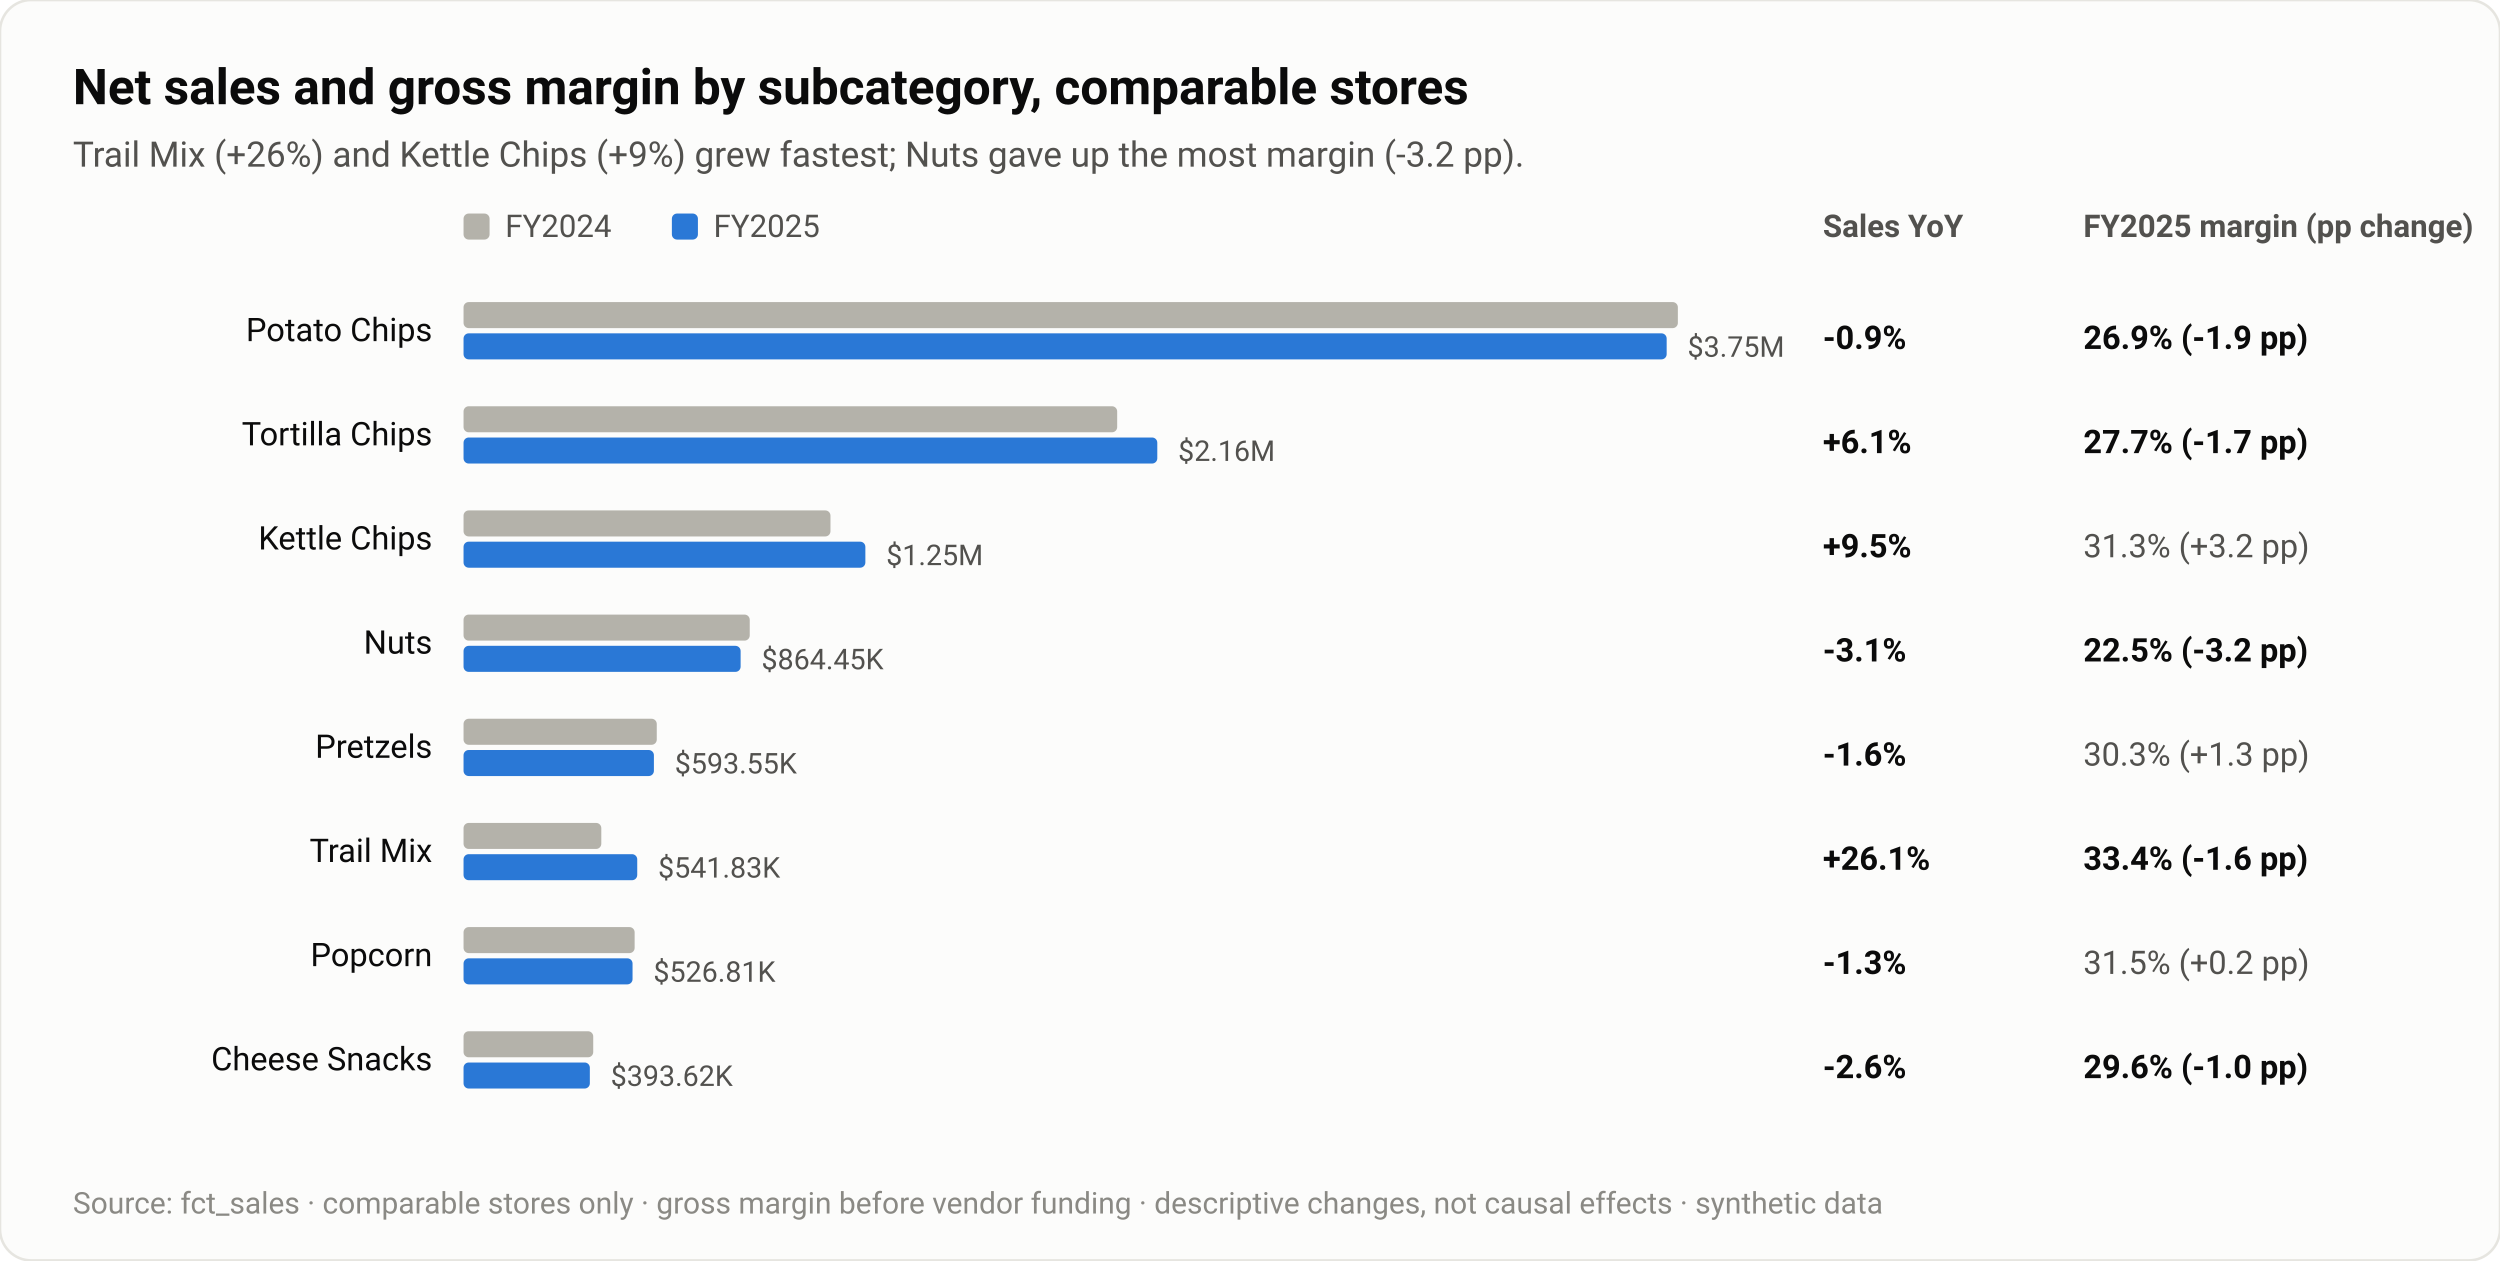
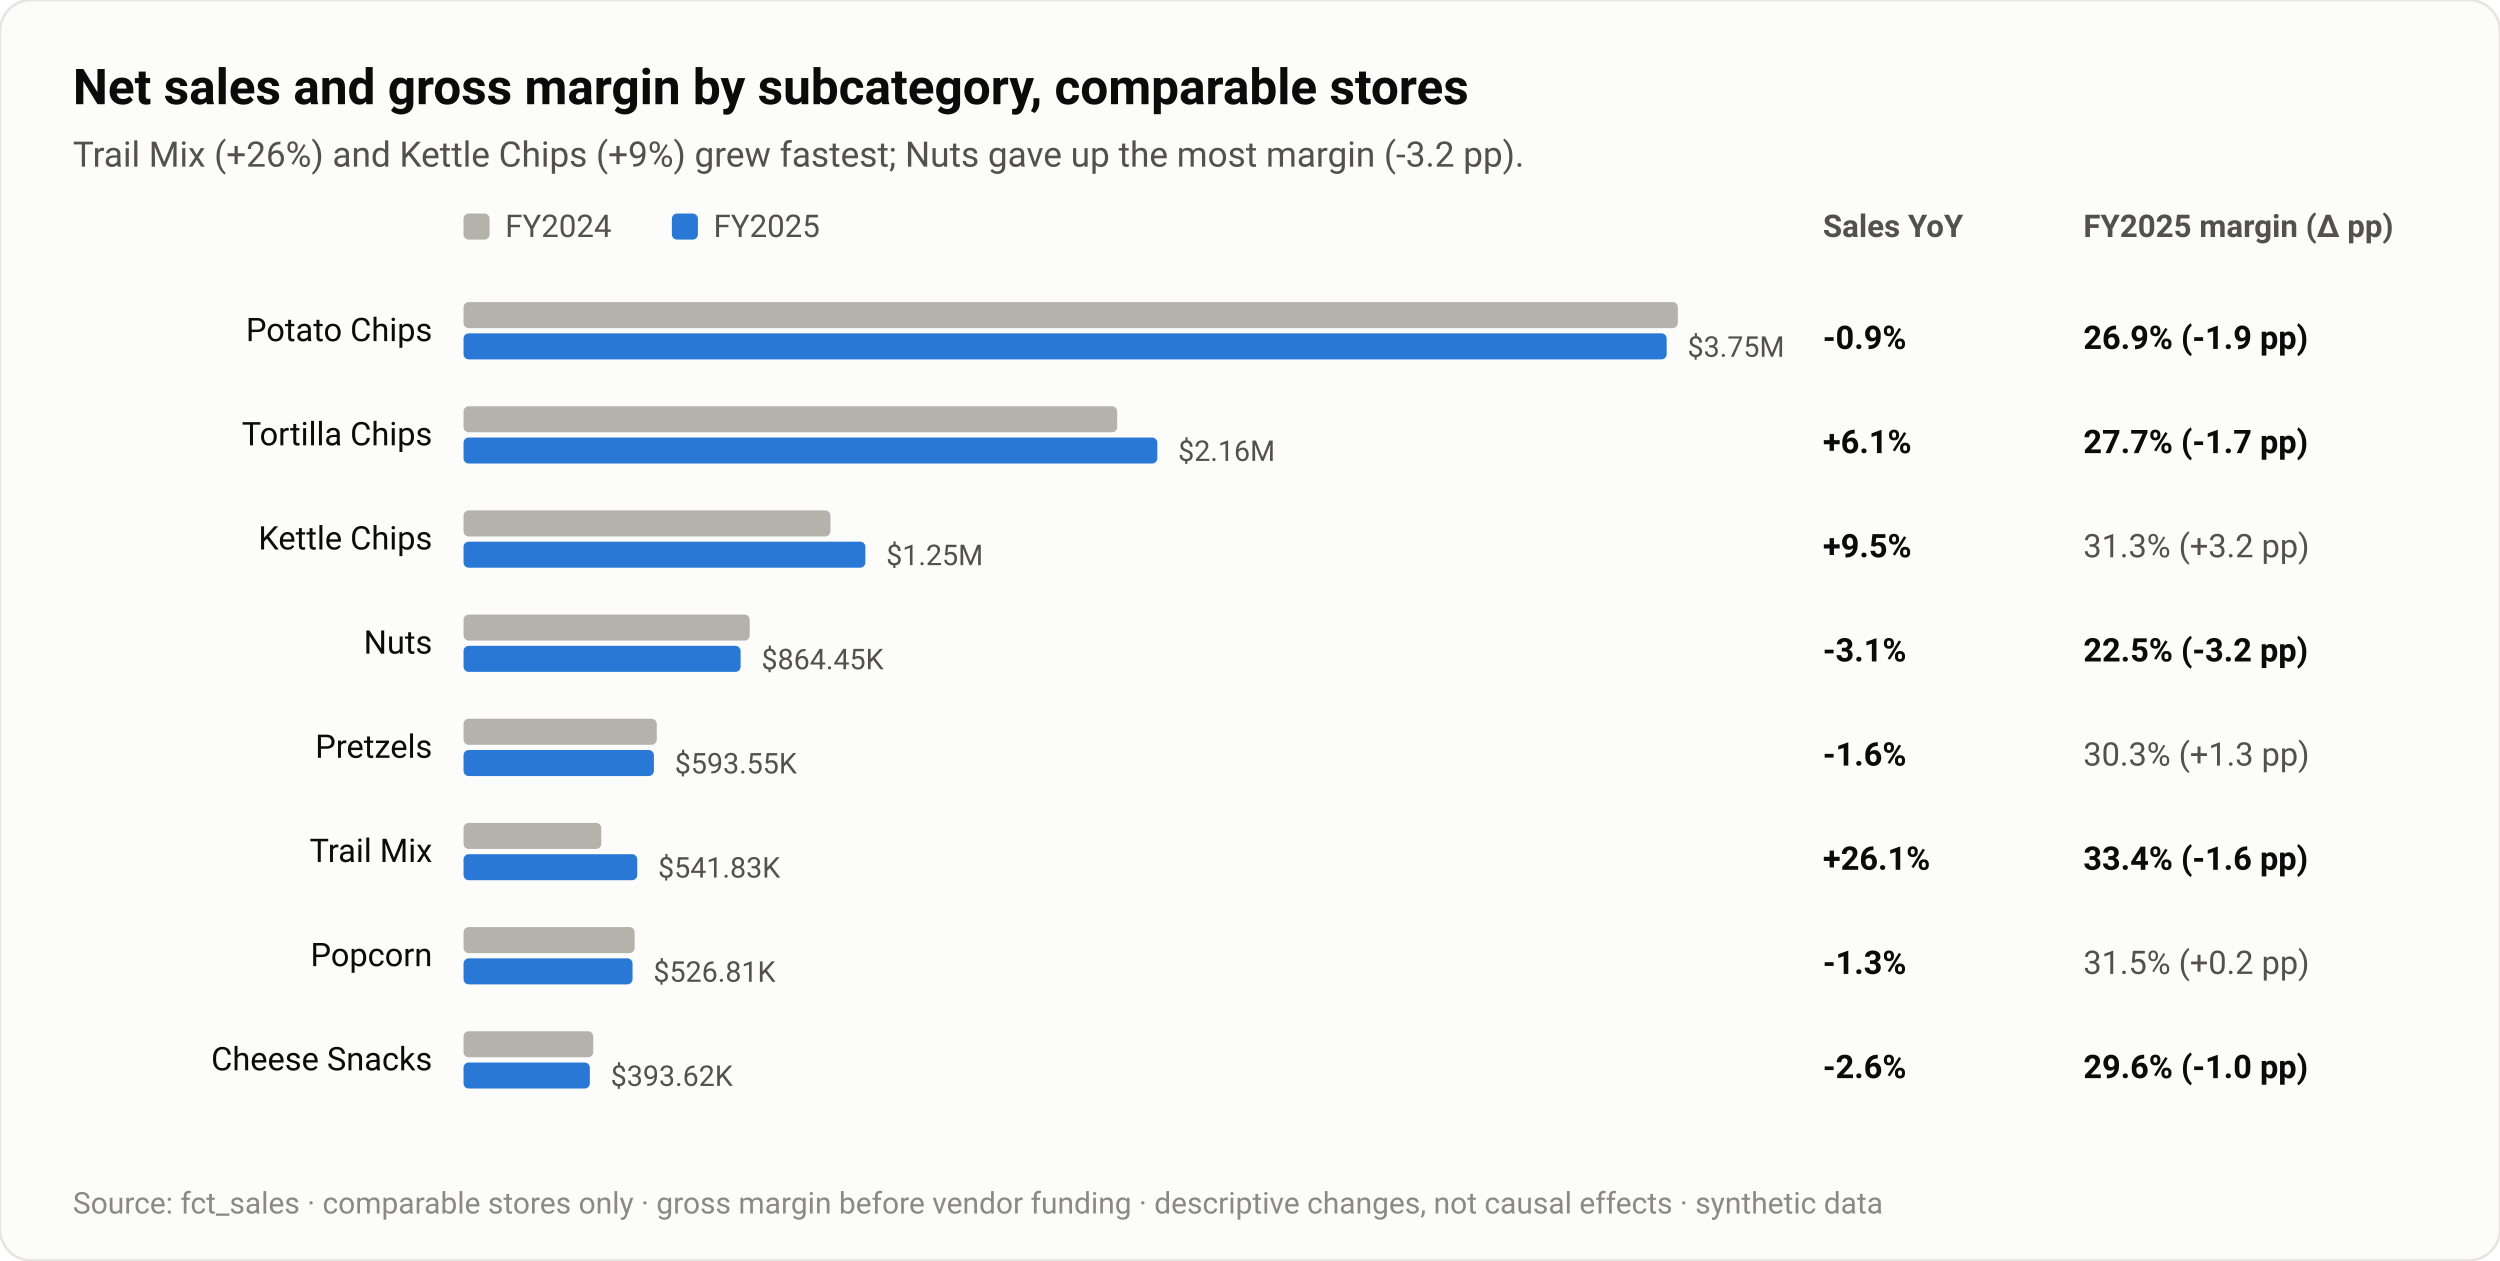
<svg xmlns="http://www.w3.org/2000/svg" width="960" height="484" viewBox="0 0 960 484" role="img" font-family="system-ui, -apple-system, 'Segoe UI', Roboto, sans-serif">
  <rect width="960" height="484" rx="12" fill="#fcfcfb" stroke="#e6e5e0" />
  <text x="28.0" y="40.0" font-size="19" fill="#0b0b0b" font-weight="650" text-anchor="start">Net sales and gross margin by subcategory, comparable stores</text>
  <text x="28.0" y="64.0" font-size="13.5" fill="#52514e" font-weight="400" text-anchor="start">Trail Mix (+26%) and Kettle Chips (+9%) grew fastest; Nuts gave up the most margin (-3.2 pp).</text>
  <text x="28.0" y="466.0" font-size="11.5" fill="#8a8984" font-weight="400" text-anchor="start">Source: fct_sales · comparable stores only · gross margin before vendor funding · descriptive changes, not causal effects · synthetic data</text>
  <rect x="178" y="82" width="10" height="10" rx="2" fill="#b4b2aa" />
  <text x="194.0" y="91.0" font-size="12" fill="#52514e" font-weight="400" text-anchor="start">FY2024</text>
  <rect x="258" y="82" width="10" height="10" rx="2" fill="#2a78d6" />
  <text x="274.0" y="91.0" font-size="12" fill="#52514e" font-weight="400" text-anchor="start">FY2025</text>
  <text x="700.0" y="91.0" font-size="12" fill="#52514e" font-weight="600" text-anchor="start">Sales YoY</text>
-   <text x="800.0" y="91.0" font-size="12" fill="#52514e" font-weight="600" text-anchor="start">FY2025 margin (pp change)</text>
+   <text x="800.0" y="91.0" font-size="12" fill="#52514e" font-weight="600" text-anchor="start">FY2025 margin (Δ pp)</text>
  <text x="166.0" y="131.0" font-size="12.5" fill="#0b0b0b" font-weight="400" text-anchor="end">Potato Chips</text>
  <rect class="hit" x="178" y="116" width="466.3" height="10" rx="2" fill="#b4b2aa" />
  <rect class="hit" x="178" y="128" width="462.0" height="10" rx="2" fill="#2a78d6" />
  <text x="648.0" y="137.0" font-size="11" fill="#52514e" font-weight="400" text-anchor="start">$3.75M</text>
  <text x="700.0" y="134.0" font-size="12.5" fill="#0b0b0b" font-weight="600" text-anchor="start">-0.9%</text>
  <text x="800.0" y="134.0" font-size="12.5" fill="#0b0b0b" font-weight="600" text-anchor="start">26.9%  (-1.9 pp)</text>
  <text x="166.0" y="171.0" font-size="12.5" fill="#0b0b0b" font-weight="400" text-anchor="end">Tortilla Chips</text>
  <rect class="hit" x="178" y="156" width="251.0" height="10" rx="2" fill="#b4b2aa" />
  <rect class="hit" x="178" y="168" width="266.4" height="10" rx="2" fill="#2a78d6" />
  <text x="452.4" y="177.0" font-size="11" fill="#52514e" font-weight="400" text-anchor="start">$2.16M</text>
  <text x="700.0" y="174.0" font-size="12.5" fill="#0b0b0b" font-weight="600" text-anchor="start">+6.1%</text>
  <text x="800.0" y="174.0" font-size="12.5" fill="#0b0b0b" font-weight="600" text-anchor="start">27.7%  (-1.7 pp)</text>
  <text x="166.0" y="211.0" font-size="12.5" fill="#0b0b0b" font-weight="400" text-anchor="end">Kettle Chips</text>
  <rect class="hit" x="178" y="196" width="140.9" height="10" rx="2" fill="#b4b2aa" />
  <rect class="hit" x="178" y="208" width="154.3" height="10" rx="2" fill="#2a78d6" />
  <text x="340.3" y="217.0" font-size="11" fill="#52514e" font-weight="400" text-anchor="start">$1.25M</text>
  <text x="700.0" y="214.0" font-size="12.5" fill="#0b0b0b" font-weight="600" text-anchor="start">+9.5%</text>
  <text x="800.0" y="214.0" font-size="12.5" fill="#52514e" font-weight="400" text-anchor="start">31.3%  (+3.2 pp)</text>
  <text x="166.0" y="251.0" font-size="12.5" fill="#0b0b0b" font-weight="400" text-anchor="end">Nuts</text>
  <rect class="hit" x="178" y="236" width="109.9" height="10" rx="2" fill="#b4b2aa" />
  <rect class="hit" x="178" y="248" width="106.4" height="10" rx="2" fill="#2a78d6" />
  <text x="292.4" y="257.0" font-size="11" fill="#52514e" font-weight="400" text-anchor="start">$864.45K</text>
  <text x="700.0" y="254.0" font-size="12.5" fill="#0b0b0b" font-weight="600" text-anchor="start">-3.1%</text>
  <text x="800.0" y="254.0" font-size="12.5" fill="#0b0b0b" font-weight="600" text-anchor="start">22.5%  (-3.2 pp)</text>
  <text x="166.0" y="291.0" font-size="12.5" fill="#0b0b0b" font-weight="400" text-anchor="end">Pretzels</text>
  <rect class="hit" x="178" y="276" width="74.2" height="10" rx="2" fill="#b4b2aa" />
  <rect class="hit" x="178" y="288" width="73.1" height="10" rx="2" fill="#2a78d6" />
  <text x="259.1" y="297.0" font-size="11" fill="#52514e" font-weight="400" text-anchor="start">$593.55K</text>
  <text x="700.0" y="294.0" font-size="12.5" fill="#0b0b0b" font-weight="600" text-anchor="start">-1.6%</text>
  <text x="800.0" y="294.0" font-size="12.5" fill="#52514e" font-weight="400" text-anchor="start">30.3%  (+1.3 pp)</text>
  <text x="166.0" y="331.0" font-size="12.5" fill="#0b0b0b" font-weight="400" text-anchor="end">Trail Mix</text>
  <rect class="hit" x="178" y="316" width="52.9" height="10" rx="2" fill="#b4b2aa" />
  <rect class="hit" x="178" y="328" width="66.7" height="10" rx="2" fill="#2a78d6" />
  <text x="252.7" y="337.0" font-size="11" fill="#52514e" font-weight="400" text-anchor="start">$541.83K</text>
  <text x="700.0" y="334.0" font-size="12.5" fill="#0b0b0b" font-weight="600" text-anchor="start">+26.1%</text>
  <text x="800.0" y="334.0" font-size="12.5" fill="#0b0b0b" font-weight="600" text-anchor="start">33.4%  (-1.6 pp)</text>
  <text x="166.0" y="371.0" font-size="12.5" fill="#0b0b0b" font-weight="400" text-anchor="end">Popcorn</text>
  <rect class="hit" x="178" y="356" width="65.7" height="10" rx="2" fill="#b4b2aa" />
  <rect class="hit" x="178" y="368" width="64.9" height="10" rx="2" fill="#2a78d6" />
  <text x="250.9" y="377.0" font-size="11" fill="#52514e" font-weight="400" text-anchor="start">$526.81K</text>
  <text x="700.0" y="374.0" font-size="12.5" fill="#0b0b0b" font-weight="600" text-anchor="start">-1.3%</text>
  <text x="800.0" y="374.0" font-size="12.5" fill="#52514e" font-weight="400" text-anchor="start">31.5%  (+0.2 pp)</text>
  <text x="166.0" y="411.0" font-size="12.5" fill="#0b0b0b" font-weight="400" text-anchor="end">Cheese Snacks</text>
  <rect class="hit" x="178" y="396" width="49.8" height="10" rx="2" fill="#b4b2aa" />
  <rect class="hit" x="178" y="408" width="48.5" height="10" rx="2" fill="#2a78d6" />
  <text x="234.5" y="417.0" font-size="11" fill="#52514e" font-weight="400" text-anchor="start">$393.62K</text>
  <text x="700.0" y="414.0" font-size="12.5" fill="#0b0b0b" font-weight="600" text-anchor="start">-2.6%</text>
  <text x="800.0" y="414.0" font-size="12.5" fill="#0b0b0b" font-weight="600" text-anchor="start">29.6%  (-1.0 pp)</text>
</svg>
